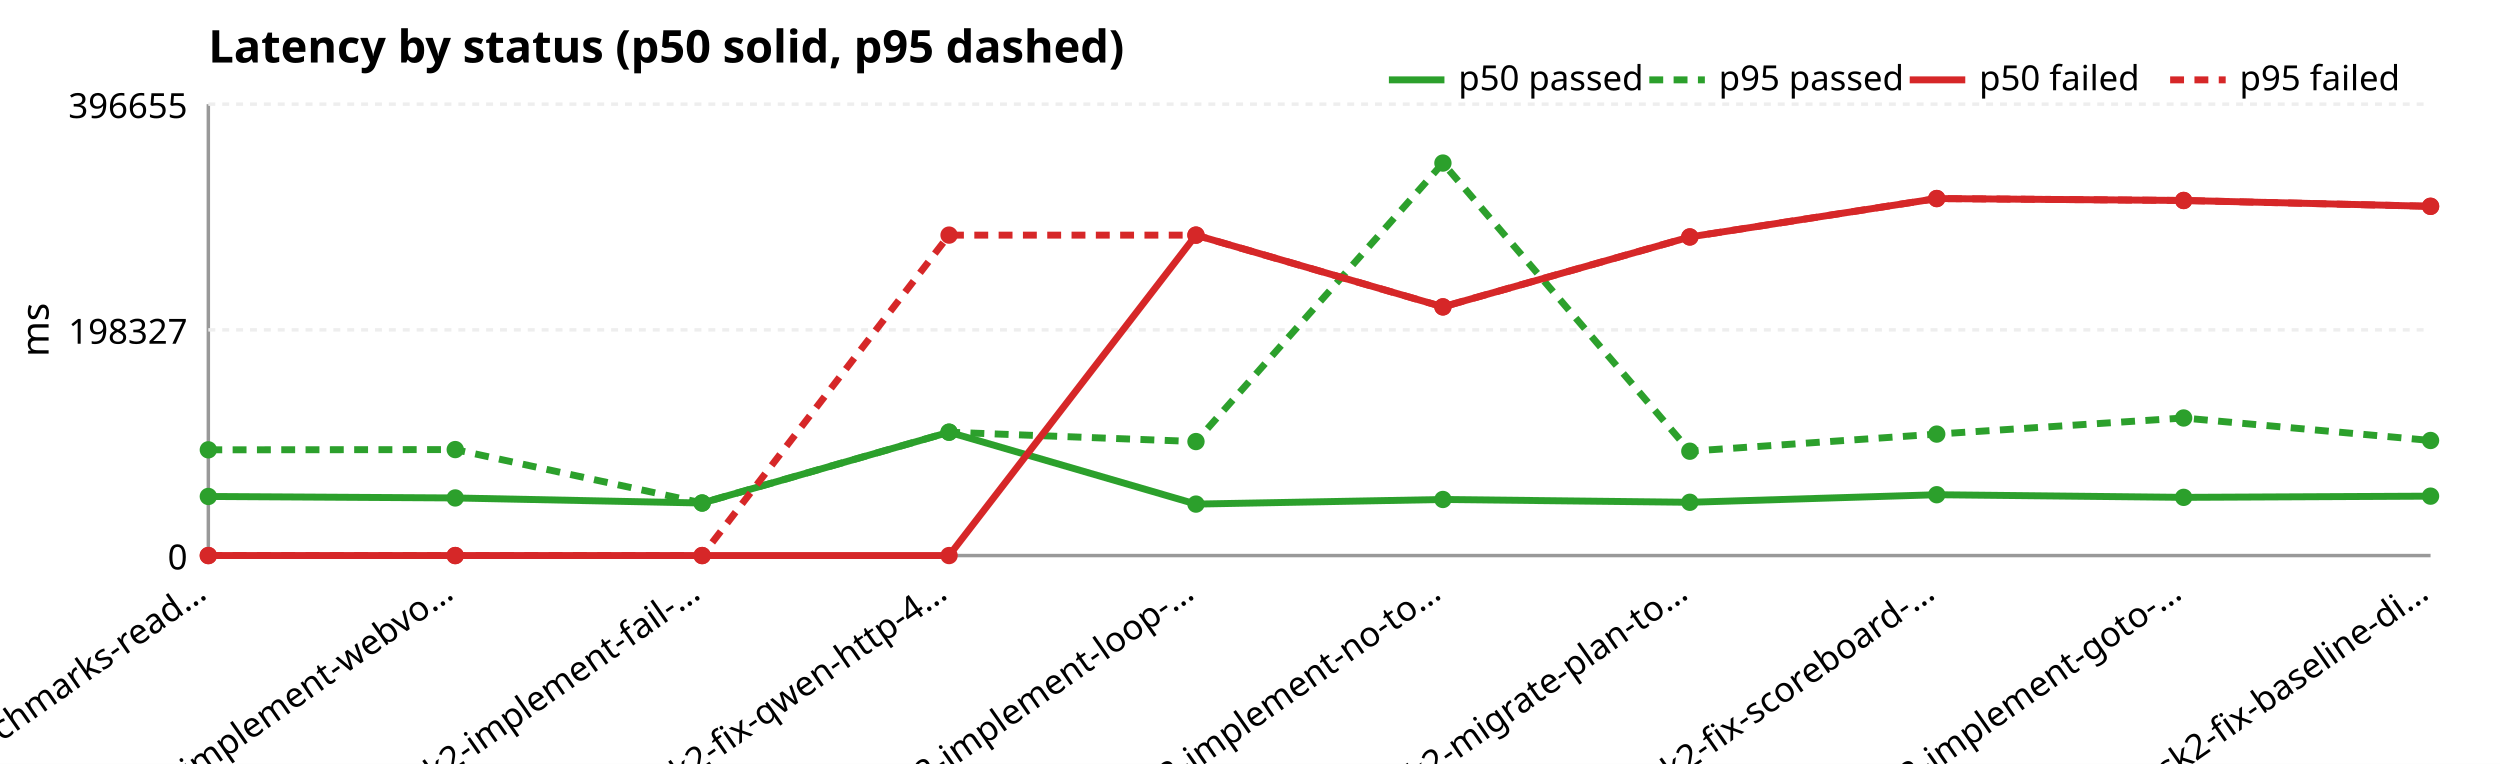
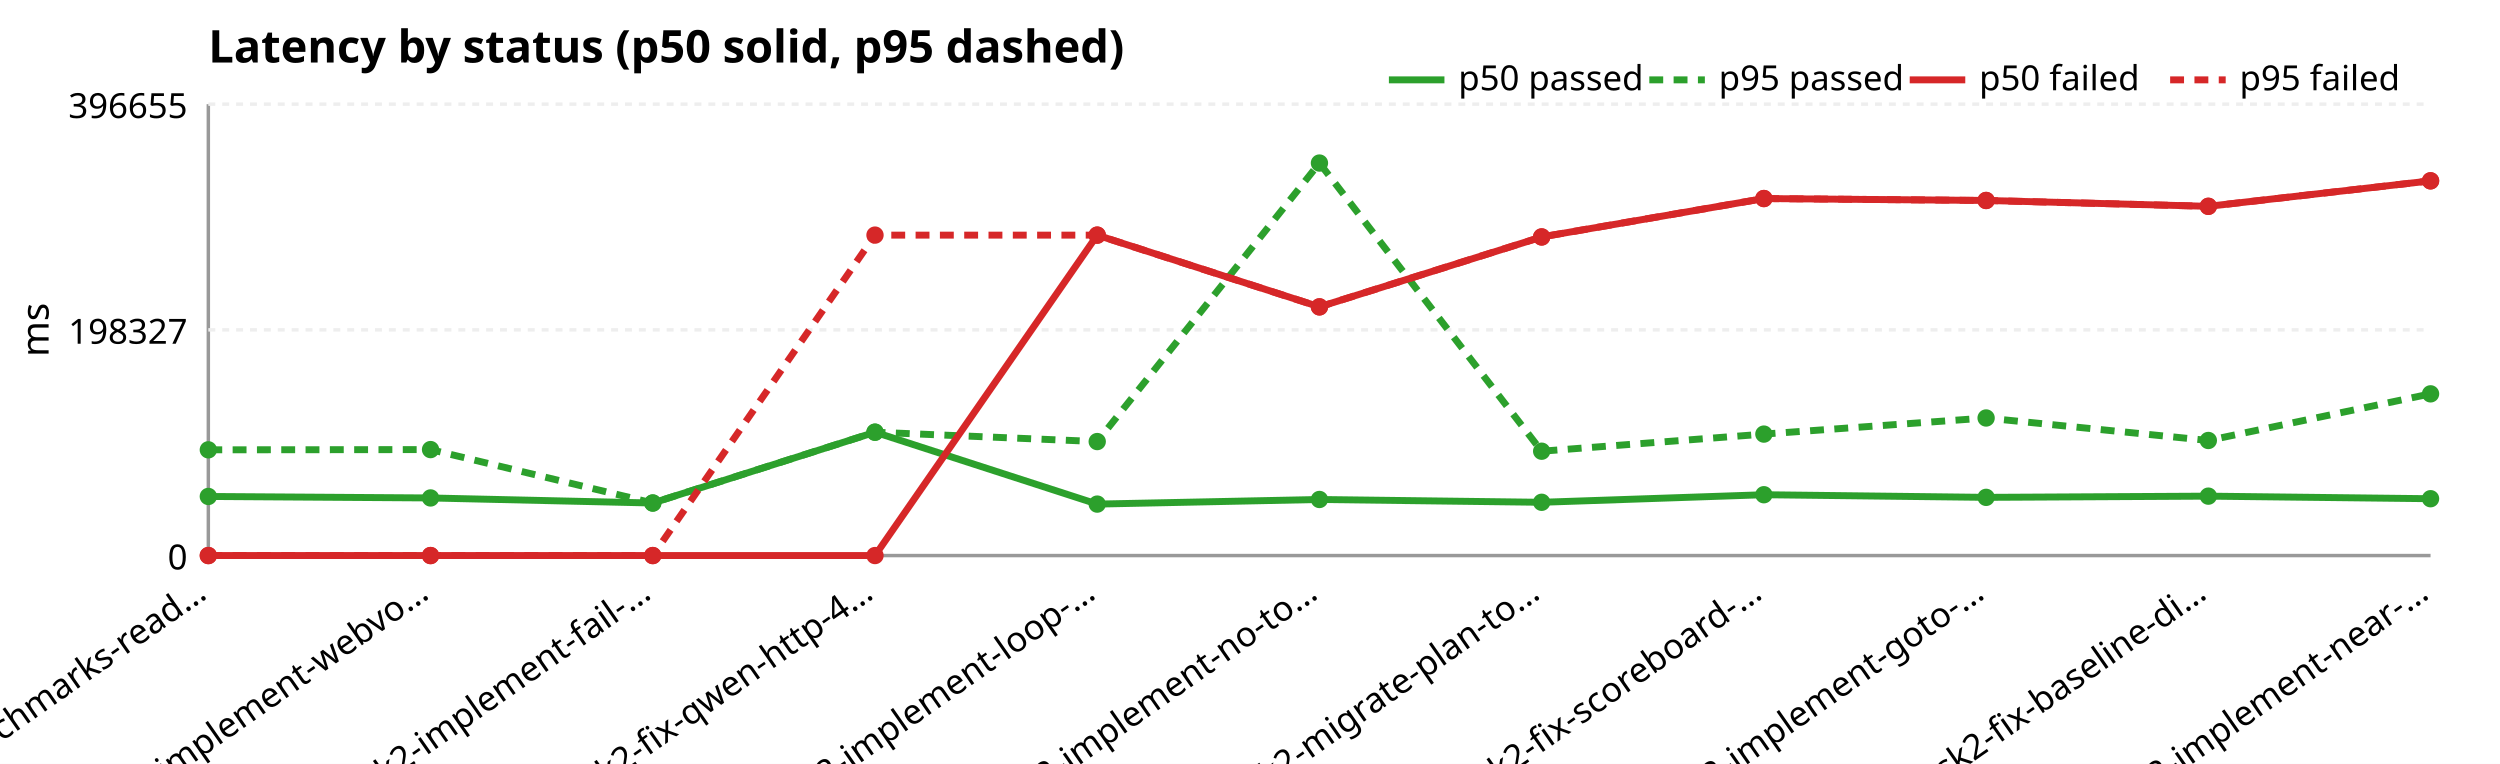
<svg xmlns="http://www.w3.org/2000/svg" viewBox="0 0 720 220" width="720" height="220" font-family="sans-serif">
  <rect width="100%" height="100%" fill="#fff" />
  <text x="60" y="18" font-size="13" font-weight="600">Latency by status (p50 solid, p95 dashed)</text>
  <line x1="60" y1="30" x2="60" y2="160" stroke="#999" />
  <line x1="60" y1="160" x2="700" y2="160" stroke="#999" />
  <text x="54" y="164.0" font-size="10" text-anchor="end" fill="#000">0</text>
  <text x="54" y="99.0" font-size="10" text-anchor="end" fill="#000">198327</text>
  <line x1="60" y1="95.0" x2="700" y2="95.0" stroke="#eee" stroke-dasharray="2,2" />
  <text x="54" y="34.0" font-size="10" text-anchor="end" fill="#000">396655</text>
  <line x1="60" y1="30.0" x2="700" y2="30.0" stroke="#eee" stroke-dasharray="2,2" />
  <text x="14" y="95.0" font-size="11" fill="#000" transform="rotate(-90 14 95.0)" text-anchor="middle">ms</text>
-   <polyline points="60.00,142.98 131.11,143.41 202.22,144.87 273.33,124.47 344.44,145.18 415.56,143.85 486.67,144.66 557.78,142.48 628.89,143.24 700.00,142.89" fill="none" stroke="#2ca02c" stroke-width="2" />
+   <polyline points="60.00,142.98 124.00,143.41 188.00,144.87 252.00,124.47 316.00,145.18 380.00,143.85 444.00,144.66 508.00,142.48 572.00,143.24 636.00,142.89 700.00,143.63" fill="none" stroke="#2ca02c" stroke-width="2" />
  <circle cx="60.00" cy="142.98" r="2.5" fill="#2ca02c" />
-   <circle cx="131.11" cy="143.41" r="2.5" fill="#2ca02c" />
-   <circle cx="202.22" cy="144.87" r="2.5" fill="#2ca02c" />
-   <circle cx="273.33" cy="124.47" r="2.5" fill="#2ca02c" />
-   <circle cx="344.44" cy="145.18" r="2.5" fill="#2ca02c" />
-   <circle cx="415.56" cy="143.85" r="2.5" fill="#2ca02c" />
-   <circle cx="486.67" cy="144.66" r="2.5" fill="#2ca02c" />
-   <circle cx="557.78" cy="142.48" r="2.5" fill="#2ca02c" />
-   <circle cx="628.89" cy="143.24" r="2.5" fill="#2ca02c" />
-   <circle cx="700.00" cy="142.89" r="2.5" fill="#2ca02c" />
-   <polyline points="60.00,129.55 131.11,129.48 202.22,144.87 273.33,124.47 344.44,127.17 415.56,46.96 486.67,129.95 557.78,125.02 628.89,120.38 700.00,126.86" fill="none" stroke="#2ca02c" stroke-width="2" stroke-dasharray="4,3" />
+   <circle cx="124.00" cy="143.41" r="2.5" fill="#2ca02c" />
+   <circle cx="188.00" cy="144.87" r="2.5" fill="#2ca02c" />
+   <circle cx="252.00" cy="124.47" r="2.5" fill="#2ca02c" />
+   <circle cx="316.00" cy="145.18" r="2.5" fill="#2ca02c" />
+   <circle cx="380.00" cy="143.85" r="2.5" fill="#2ca02c" />
+   <circle cx="444.00" cy="144.66" r="2.5" fill="#2ca02c" />
+   <circle cx="508.00" cy="142.48" r="2.5" fill="#2ca02c" />
+   <circle cx="572.00" cy="143.24" r="2.5" fill="#2ca02c" />
+   <circle cx="636.00" cy="142.89" r="2.5" fill="#2ca02c" />
+   <circle cx="700.00" cy="143.63" r="2.5" fill="#2ca02c" />
+   <polyline points="60.00,129.55 124.00,129.48 188.00,144.87 252.00,124.47 316.00,127.17 380.00,46.96 444.00,129.95 508.00,125.02 572.00,120.38 636.00,126.86 700.00,113.43" fill="none" stroke="#2ca02c" stroke-width="2" stroke-dasharray="4,3" />
  <circle cx="60.00" cy="129.55" r="2.5" fill="#2ca02c" />
-   <circle cx="131.11" cy="129.48" r="2.5" fill="#2ca02c" />
-   <circle cx="202.22" cy="144.87" r="2.5" fill="#2ca02c" />
-   <circle cx="273.33" cy="124.47" r="2.5" fill="#2ca02c" />
-   <circle cx="344.44" cy="127.17" r="2.5" fill="#2ca02c" />
-   <circle cx="415.56" cy="46.96" r="2.5" fill="#2ca02c" />
-   <circle cx="486.67" cy="129.95" r="2.5" fill="#2ca02c" />
-   <circle cx="557.78" cy="125.02" r="2.5" fill="#2ca02c" />
-   <circle cx="628.89" cy="120.38" r="2.5" fill="#2ca02c" />
-   <circle cx="700.00" cy="126.86" r="2.5" fill="#2ca02c" />
-   <polyline points="60.00,160.00 131.11,160.00 202.22,160.00 273.33,160.00 344.44,67.72 415.56,88.38 486.67,68.24 557.78,57.18 628.89,57.74 700.00,59.42" fill="none" stroke="#d62728" stroke-width="2" />
+   <circle cx="124.00" cy="129.48" r="2.5" fill="#2ca02c" />
+   <circle cx="188.00" cy="144.87" r="2.5" fill="#2ca02c" />
+   <circle cx="252.00" cy="124.47" r="2.5" fill="#2ca02c" />
+   <circle cx="316.00" cy="127.17" r="2.5" fill="#2ca02c" />
+   <circle cx="380.00" cy="46.96" r="2.5" fill="#2ca02c" />
+   <circle cx="444.00" cy="129.95" r="2.5" fill="#2ca02c" />
+   <circle cx="508.00" cy="125.02" r="2.5" fill="#2ca02c" />
+   <circle cx="572.00" cy="120.38" r="2.5" fill="#2ca02c" />
+   <circle cx="636.00" cy="126.86" r="2.5" fill="#2ca02c" />
+   <circle cx="700.00" cy="113.43" r="2.5" fill="#2ca02c" />
+   <polyline points="60.00,160.00 124.00,160.00 188.00,160.00 252.00,160.00 316.00,67.72 380.00,88.38 444.00,68.24 508.00,57.18 572.00,57.74 636.00,59.42 700.00,52.08" fill="none" stroke="#d62728" stroke-width="2" />
  <circle cx="60.00" cy="160.00" r="2.5" fill="#d62728" />
-   <circle cx="131.11" cy="160.00" r="2.5" fill="#d62728" />
-   <circle cx="202.22" cy="160.00" r="2.5" fill="#d62728" />
-   <circle cx="273.33" cy="160.00" r="2.5" fill="#d62728" />
-   <circle cx="344.44" cy="67.72" r="2.5" fill="#d62728" />
-   <circle cx="415.56" cy="88.38" r="2.5" fill="#d62728" />
-   <circle cx="486.67" cy="68.24" r="2.5" fill="#d62728" />
-   <circle cx="557.78" cy="57.18" r="2.5" fill="#d62728" />
-   <circle cx="628.89" cy="57.74" r="2.5" fill="#d62728" />
-   <circle cx="700.00" cy="59.42" r="2.5" fill="#d62728" />
-   <polyline points="60.00,160.00 131.11,160.00 202.22,160.00 273.33,67.71 344.44,67.72 415.56,88.38 486.67,68.24 557.78,57.18 628.89,57.74 700.00,59.42" fill="none" stroke="#d62728" stroke-width="2" stroke-dasharray="4,3" />
+   <circle cx="124.00" cy="160.00" r="2.5" fill="#d62728" />
+   <circle cx="188.00" cy="160.00" r="2.5" fill="#d62728" />
+   <circle cx="252.00" cy="160.00" r="2.5" fill="#d62728" />
+   <circle cx="316.00" cy="67.72" r="2.5" fill="#d62728" />
+   <circle cx="380.00" cy="88.38" r="2.5" fill="#d62728" />
+   <circle cx="444.00" cy="68.24" r="2.5" fill="#d62728" />
+   <circle cx="508.00" cy="57.18" r="2.5" fill="#d62728" />
+   <circle cx="572.00" cy="57.74" r="2.5" fill="#d62728" />
+   <circle cx="636.00" cy="59.42" r="2.5" fill="#d62728" />
+   <circle cx="700.00" cy="52.08" r="2.5" fill="#d62728" />
+   <polyline points="60.00,160.00 124.00,160.00 188.00,160.00 252.00,67.71 316.00,67.72 380.00,88.38 444.00,68.24 508.00,57.18 572.00,57.74 636.00,59.42 700.00,52.08" fill="none" stroke="#d62728" stroke-width="2" stroke-dasharray="4,3" />
  <circle cx="60.00" cy="160.00" r="2.5" fill="#d62728" />
-   <circle cx="131.11" cy="160.00" r="2.5" fill="#d62728" />
-   <circle cx="202.22" cy="160.00" r="2.5" fill="#d62728" />
-   <circle cx="273.33" cy="67.71" r="2.5" fill="#d62728" />
-   <circle cx="344.44" cy="67.72" r="2.5" fill="#d62728" />
-   <circle cx="415.56" cy="88.38" r="2.5" fill="#d62728" />
-   <circle cx="486.67" cy="68.24" r="2.5" fill="#d62728" />
-   <circle cx="557.78" cy="57.18" r="2.5" fill="#d62728" />
-   <circle cx="628.89" cy="57.74" r="2.5" fill="#d62728" />
-   <circle cx="700.00" cy="59.42" r="2.5" fill="#d62728" />
+   <circle cx="124.00" cy="160.00" r="2.5" fill="#d62728" />
+   <circle cx="188.00" cy="160.00" r="2.5" fill="#d62728" />
+   <circle cx="252.00" cy="67.71" r="2.5" fill="#d62728" />
+   <circle cx="316.00" cy="67.72" r="2.5" fill="#d62728" />
+   <circle cx="380.00" cy="88.38" r="2.5" fill="#d62728" />
+   <circle cx="444.00" cy="68.24" r="2.5" fill="#d62728" />
+   <circle cx="508.00" cy="57.18" r="2.5" fill="#d62728" />
+   <circle cx="572.00" cy="57.74" r="2.5" fill="#d62728" />
+   <circle cx="636.00" cy="59.42" r="2.5" fill="#d62728" />
+   <circle cx="700.00" cy="52.08" r="2.5" fill="#d62728" />
  <line x1="400" y1="23" x2="416" y2="23" stroke="#2ca02c" stroke-width="2" />
  <text x="420" y="26" font-size="10" fill="#000">p50 passed</text>
  <line x1="475" y1="23" x2="491" y2="23" stroke="#2ca02c" stroke-width="2" stroke-dasharray="4,3" />
  <text x="495" y="26" font-size="10" fill="#000">p95 passed</text>
  <line x1="550" y1="23" x2="566" y2="23" stroke="#d62728" stroke-width="2" />
  <text x="570" y="26" font-size="10" fill="#000">p50 failed</text>
  <line x1="625" y1="23" x2="641" y2="23" stroke="#d62728" stroke-width="2" stroke-dasharray="4,3" />
  <text x="645" y="26" font-size="10" fill="#000">p95 failed</text>
  <text x="60.00" y="172" font-size="10" fill="#000" text-anchor="end" transform="rotate(-35 60.00 172)">task2-benchmarks-read…</text>
-   <text x="131.11" y="172" font-size="10" fill="#000" text-anchor="end" transform="rotate(-35 131.11 172)">task2-implement-webvo…</text>
-   <text x="202.22" y="172" font-size="10" fill="#000" text-anchor="end" transform="rotate(-35 202.22 172)">task2-implement-fail-…</text>
-   <text x="273.33" y="172" font-size="10" fill="#000" text-anchor="end" transform="rotate(-35 273.33 172)">task2-fix-qwen-http-4…</text>
-   <text x="344.44" y="172" font-size="10" fill="#000" text-anchor="end" transform="rotate(-35 344.44 172)">task2-implement-loop-…</text>
-   <text x="415.56" y="172" font-size="10" fill="#000" text-anchor="end" transform="rotate(-35 415.56 172)">task2-implement-no-to…</text>
-   <text x="486.67" y="172" font-size="10" fill="#000" text-anchor="end" transform="rotate(-35 486.67 172)">task2-migrate-plan-to…</text>
-   <text x="557.78" y="172" font-size="10" fill="#000" text-anchor="end" transform="rotate(-35 557.78 172)">task2-fix-scoreboard-…</text>
-   <text x="628.89" y="172" font-size="10" fill="#000" text-anchor="end" transform="rotate(-35 628.89 172)">task2-implement-goto-…</text>
-   <text x="700.00" y="172" font-size="10" fill="#000" text-anchor="end" transform="rotate(-35 700.00 172)">task2-fix-baseline-di…</text>
+   <text x="124.00" y="172" font-size="10" fill="#000" text-anchor="end" transform="rotate(-35 124.00 172)">task2-implement-webvo…</text>
+   <text x="188.00" y="172" font-size="10" fill="#000" text-anchor="end" transform="rotate(-35 188.00 172)">task2-implement-fail-…</text>
+   <text x="252.00" y="172" font-size="10" fill="#000" text-anchor="end" transform="rotate(-35 252.00 172)">task2-fix-qwen-http-4…</text>
+   <text x="316.00" y="172" font-size="10" fill="#000" text-anchor="end" transform="rotate(-35 316.00 172)">task2-implement-loop-…</text>
+   <text x="380.00" y="172" font-size="10" fill="#000" text-anchor="end" transform="rotate(-35 380.00 172)">task2-implement-no-to…</text>
+   <text x="444.00" y="172" font-size="10" fill="#000" text-anchor="end" transform="rotate(-35 444.00 172)">task2-migrate-plan-to…</text>
+   <text x="508.00" y="172" font-size="10" fill="#000" text-anchor="end" transform="rotate(-35 508.00 172)">task2-fix-scoreboard-…</text>
+   <text x="572.00" y="172" font-size="10" fill="#000" text-anchor="end" transform="rotate(-35 572.00 172)">task2-implement-goto-…</text>
+   <text x="636.00" y="172" font-size="10" fill="#000" text-anchor="end" transform="rotate(-35 636.00 172)">task2-fix-baseline-di…</text>
+   <text x="700.00" y="172" font-size="10" fill="#000" text-anchor="end" transform="rotate(-35 700.00 172)">task2-implement-near-…</text>
</svg>
